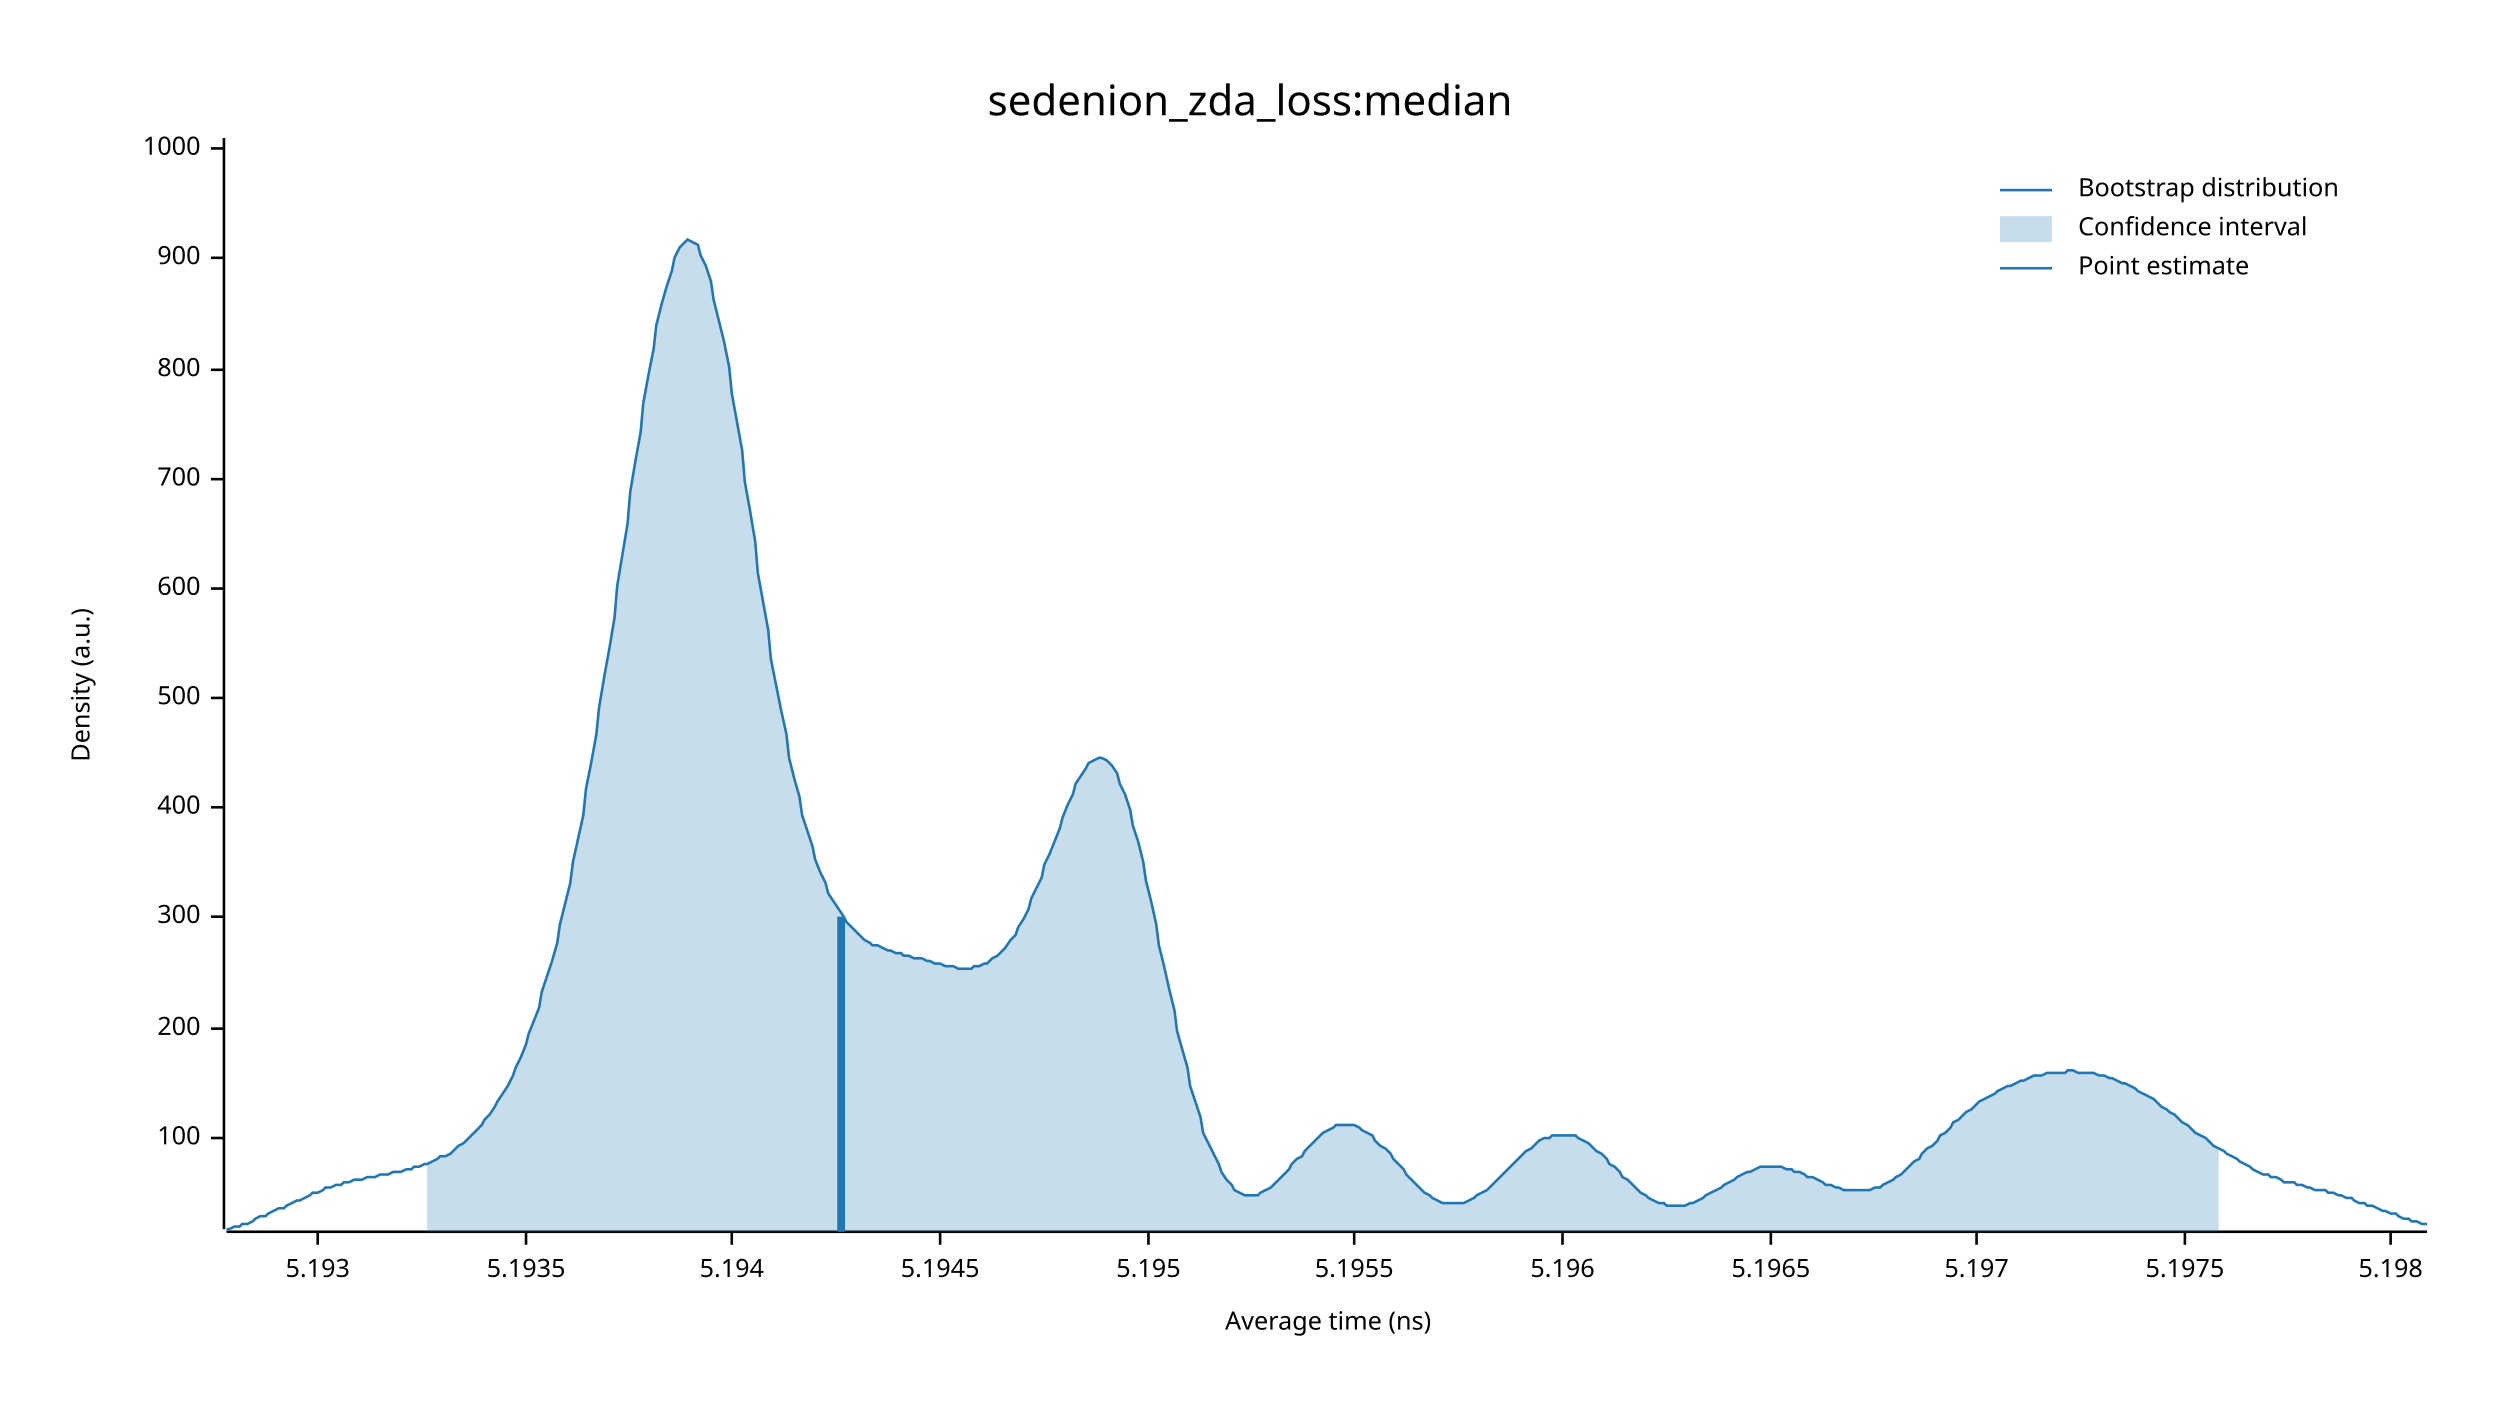
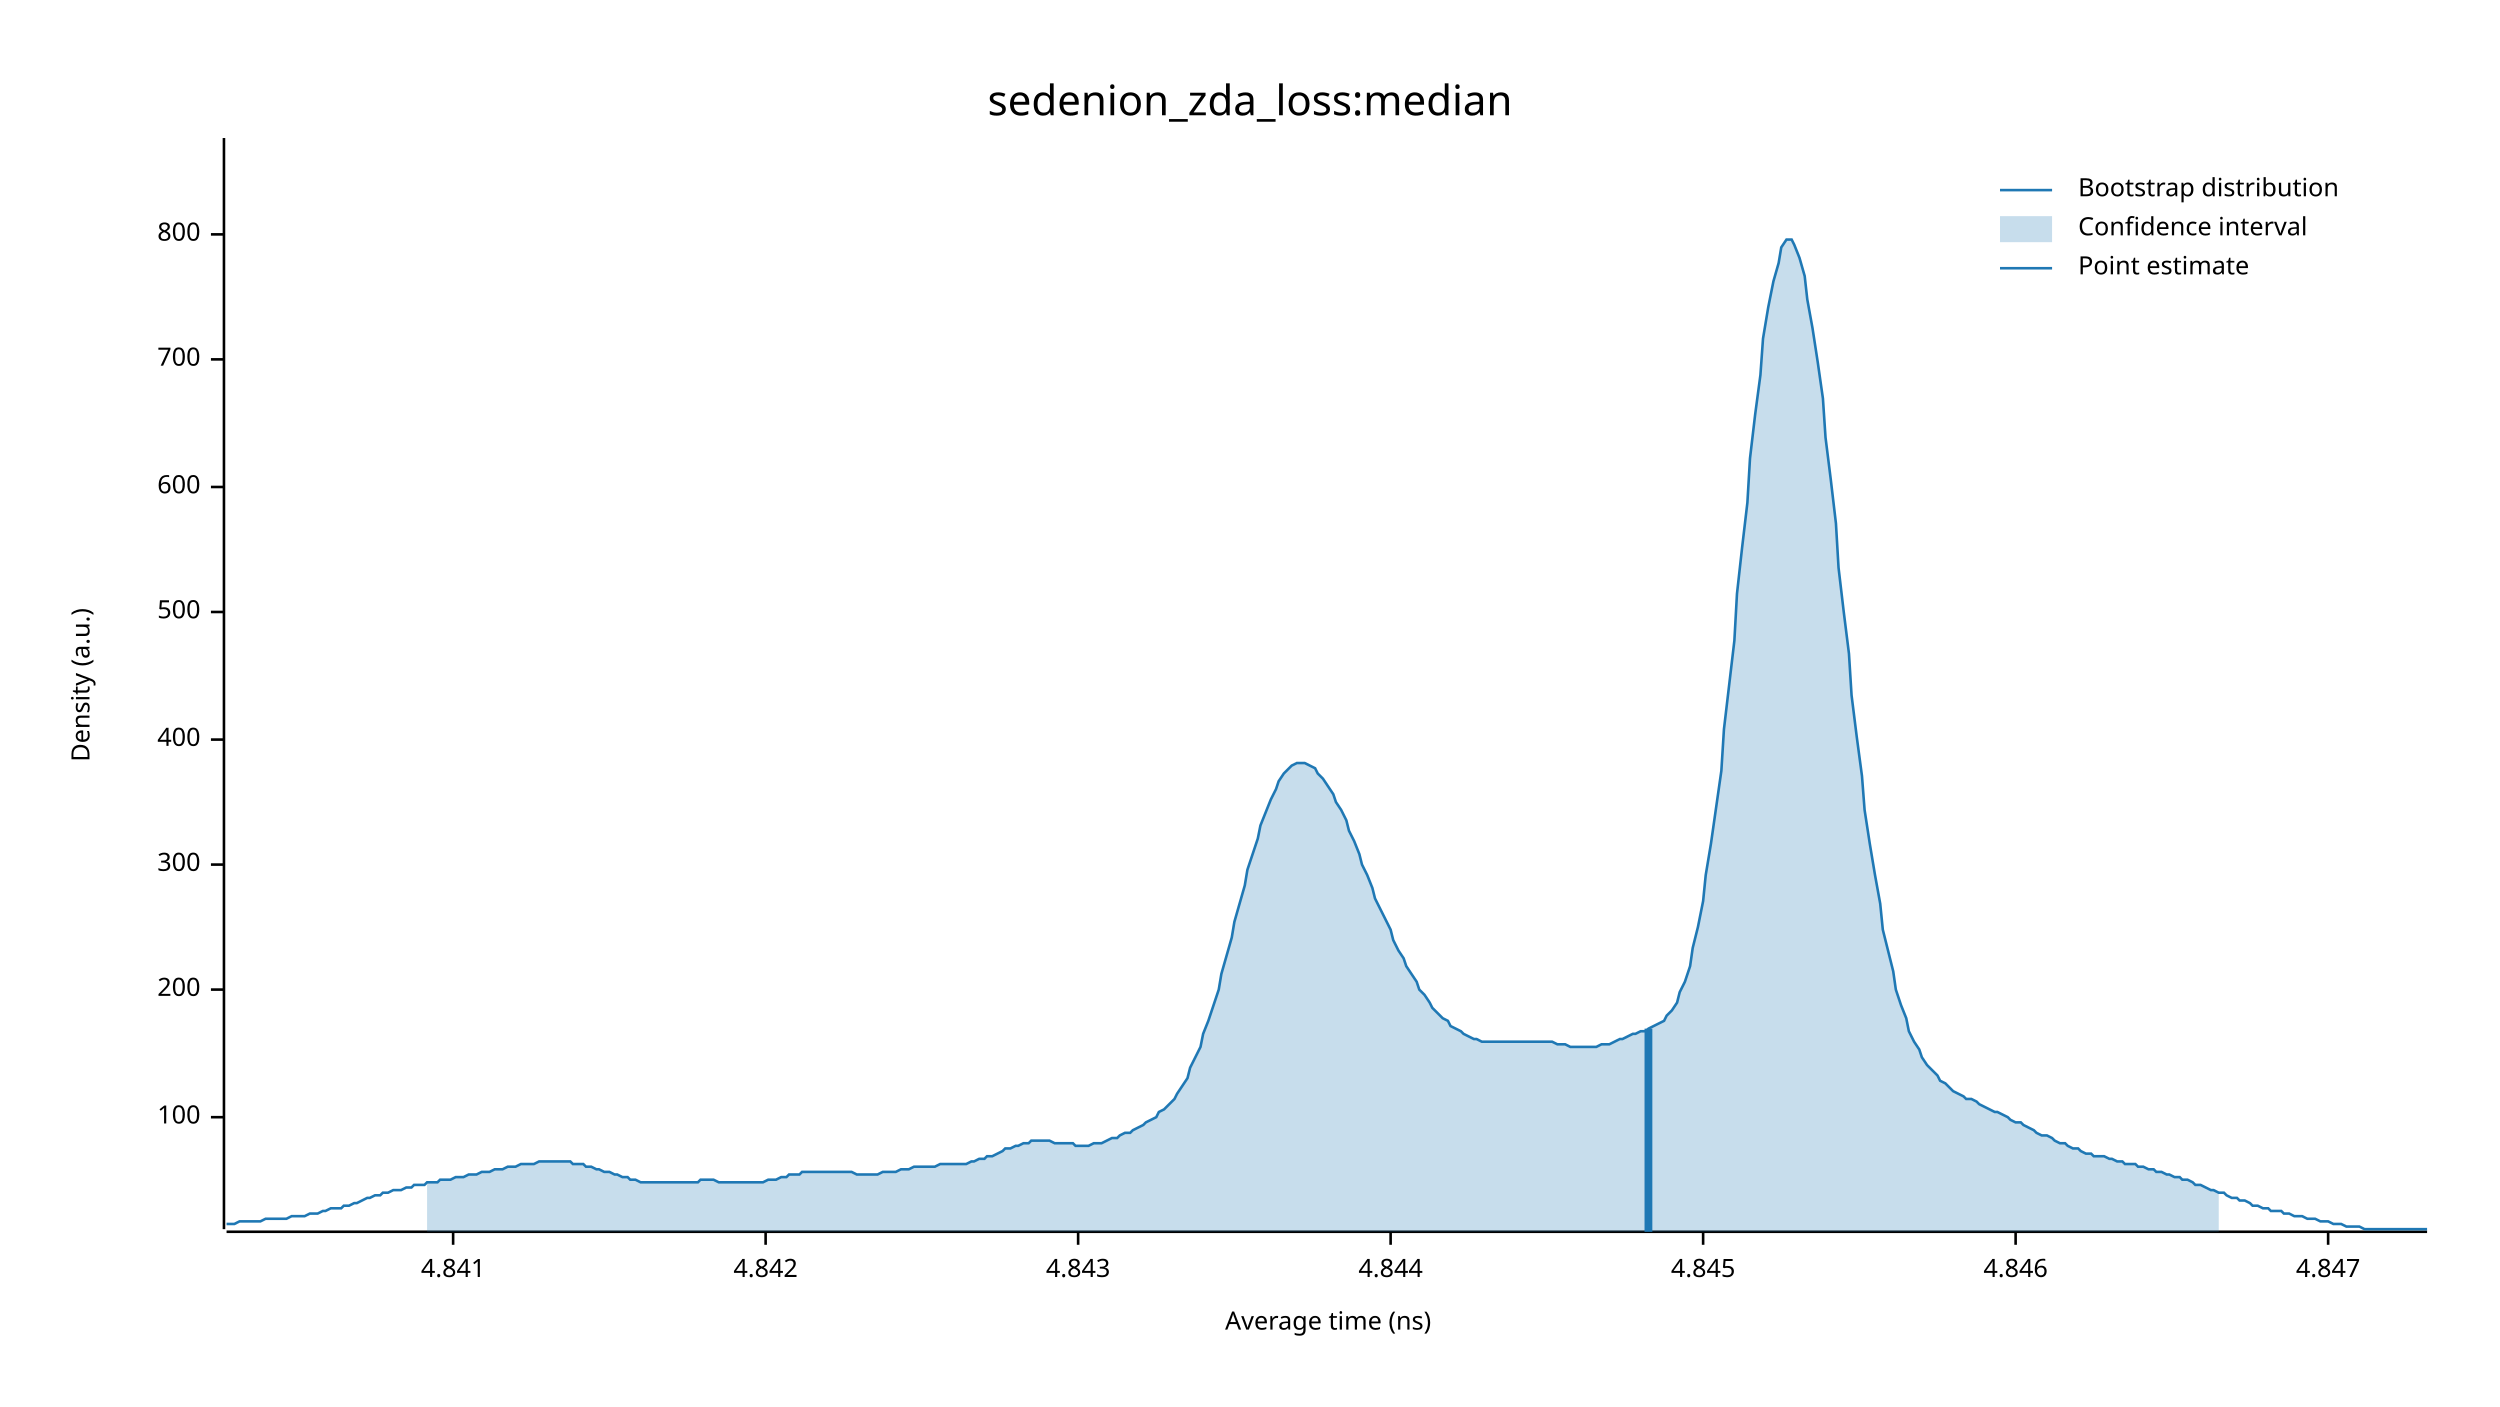
<svg xmlns="http://www.w3.org/2000/svg" width="960" height="540" viewBox="0 0 960 540">
  <text x="480" y="32" dy="0.76em" text-anchor="middle" font-family="sans-serif" font-size="16.129" opacity="1" fill="#000000">
sedenion_zda_loss:median
</text>
  <text x="27" y="263" dy="0.76em" text-anchor="middle" font-family="sans-serif" font-size="9.677" opacity="1" fill="#000000" transform="rotate(270, 27, 263)">
Density (a.u.)
</text>
  <text x="510" y="513" dy="-0.5ex" text-anchor="middle" font-family="sans-serif" font-size="9.677" opacity="1" fill="#000000">
Average time (ns)
</text>
  <polyline fill="none" opacity="1" stroke="#000000" stroke-width="1" points="86,53 86,472 " />
-   <text x="77" y="437" dy="0.5ex" text-anchor="end" font-family="sans-serif" font-size="9.677" opacity="1" fill="#000000">
+   <text x="77" y="429" dy="0.5ex" text-anchor="end" font-family="sans-serif" font-size="9.677" opacity="1" fill="#000000">
100
</text>
-   <polyline fill="none" opacity="1" stroke="#000000" stroke-width="1" points="81,437 86,437 " />
-   <text x="77" y="395" dy="0.5ex" text-anchor="end" font-family="sans-serif" font-size="9.677" opacity="1" fill="#000000">
+   <polyline fill="none" opacity="1" stroke="#000000" stroke-width="1" points="81,429 86,429 " />
+   <text x="77" y="380" dy="0.5ex" text-anchor="end" font-family="sans-serif" font-size="9.677" opacity="1" fill="#000000">
200
</text>
-   <polyline fill="none" opacity="1" stroke="#000000" stroke-width="1" points="81,395 86,395 " />
-   <text x="77" y="352" dy="0.5ex" text-anchor="end" font-family="sans-serif" font-size="9.677" opacity="1" fill="#000000">
+   <polyline fill="none" opacity="1" stroke="#000000" stroke-width="1" points="81,380 86,380 " />
+   <text x="77" y="332" dy="0.5ex" text-anchor="end" font-family="sans-serif" font-size="9.677" opacity="1" fill="#000000">
300
</text>
-   <polyline fill="none" opacity="1" stroke="#000000" stroke-width="1" points="81,352 86,352 " />
-   <text x="77" y="310" dy="0.5ex" text-anchor="end" font-family="sans-serif" font-size="9.677" opacity="1" fill="#000000">
+   <polyline fill="none" opacity="1" stroke="#000000" stroke-width="1" points="81,332 86,332 " />
+   <text x="77" y="284" dy="0.5ex" text-anchor="end" font-family="sans-serif" font-size="9.677" opacity="1" fill="#000000">
400
</text>
-   <polyline fill="none" opacity="1" stroke="#000000" stroke-width="1" points="81,310 86,310 " />
-   <text x="77" y="268" dy="0.5ex" text-anchor="end" font-family="sans-serif" font-size="9.677" opacity="1" fill="#000000">
+   <polyline fill="none" opacity="1" stroke="#000000" stroke-width="1" points="81,284 86,284 " />
+   <text x="77" y="235" dy="0.5ex" text-anchor="end" font-family="sans-serif" font-size="9.677" opacity="1" fill="#000000">
500
</text>
-   <polyline fill="none" opacity="1" stroke="#000000" stroke-width="1" points="81,268 86,268 " />
-   <text x="77" y="226" dy="0.5ex" text-anchor="end" font-family="sans-serif" font-size="9.677" opacity="1" fill="#000000">
+   <polyline fill="none" opacity="1" stroke="#000000" stroke-width="1" points="81,235 86,235 " />
+   <text x="77" y="187" dy="0.5ex" text-anchor="end" font-family="sans-serif" font-size="9.677" opacity="1" fill="#000000">
600
</text>
-   <polyline fill="none" opacity="1" stroke="#000000" stroke-width="1" points="81,226 86,226 " />
-   <text x="77" y="184" dy="0.5ex" text-anchor="end" font-family="sans-serif" font-size="9.677" opacity="1" fill="#000000">
+   <polyline fill="none" opacity="1" stroke="#000000" stroke-width="1" points="81,187 86,187 " />
+   <text x="77" y="138" dy="0.5ex" text-anchor="end" font-family="sans-serif" font-size="9.677" opacity="1" fill="#000000">
700
</text>
-   <polyline fill="none" opacity="1" stroke="#000000" stroke-width="1" points="81,184 86,184 " />
-   <text x="77" y="142" dy="0.5ex" text-anchor="end" font-family="sans-serif" font-size="9.677" opacity="1" fill="#000000">
+   <polyline fill="none" opacity="1" stroke="#000000" stroke-width="1" points="81,138 86,138 " />
+   <text x="77" y="90" dy="0.5ex" text-anchor="end" font-family="sans-serif" font-size="9.677" opacity="1" fill="#000000">
800
</text>
-   <polyline fill="none" opacity="1" stroke="#000000" stroke-width="1" points="81,142 86,142 " />
-   <text x="77" y="99" dy="0.5ex" text-anchor="end" font-family="sans-serif" font-size="9.677" opacity="1" fill="#000000">
- 900
+   <polyline fill="none" opacity="1" stroke="#000000" stroke-width="1" points="81,90 86,90 " />
+   <polyline fill="none" opacity="1" stroke="#000000" stroke-width="1" points="87,473 932,473 " />
+   <text x="174" y="483" dy="0.76em" text-anchor="middle" font-family="sans-serif" font-size="9.677" opacity="1" fill="#000000">
+ 4.841
</text>
-   <polyline fill="none" opacity="1" stroke="#000000" stroke-width="1" points="81,99 86,99 " />
-   <text x="77" y="57" dy="0.5ex" text-anchor="end" font-family="sans-serif" font-size="9.677" opacity="1" fill="#000000">
- 1000
+   <polyline fill="none" opacity="1" stroke="#000000" stroke-width="1" points="174,473 174,478 " />
+   <text x="294" y="483" dy="0.76em" text-anchor="middle" font-family="sans-serif" font-size="9.677" opacity="1" fill="#000000">
+ 4.842
</text>
-   <polyline fill="none" opacity="1" stroke="#000000" stroke-width="1" points="81,57 86,57 " />
-   <polyline fill="none" opacity="1" stroke="#000000" stroke-width="1" points="87,473 932,473 " />
-   <text x="122" y="483" dy="0.76em" text-anchor="middle" font-family="sans-serif" font-size="9.677" opacity="1" fill="#000000">
- 5.193
+   <polyline fill="none" opacity="1" stroke="#000000" stroke-width="1" points="294,473 294,478 " />
+   <text x="414" y="483" dy="0.76em" text-anchor="middle" font-family="sans-serif" font-size="9.677" opacity="1" fill="#000000">
+ 4.843
</text>
-   <polyline fill="none" opacity="1" stroke="#000000" stroke-width="1" points="122,473 122,478 " />
-   <text x="202" y="483" dy="0.76em" text-anchor="middle" font-family="sans-serif" font-size="9.677" opacity="1" fill="#000000">
- 5.1935
+   <polyline fill="none" opacity="1" stroke="#000000" stroke-width="1" points="414,473 414,478 " />
+   <text x="534" y="483" dy="0.76em" text-anchor="middle" font-family="sans-serif" font-size="9.677" opacity="1" fill="#000000">
+ 4.844
</text>
-   <polyline fill="none" opacity="1" stroke="#000000" stroke-width="1" points="202,473 202,478 " />
-   <text x="281" y="483" dy="0.76em" text-anchor="middle" font-family="sans-serif" font-size="9.677" opacity="1" fill="#000000">
- 5.194
+   <polyline fill="none" opacity="1" stroke="#000000" stroke-width="1" points="534,473 534,478 " />
+   <text x="654" y="483" dy="0.76em" text-anchor="middle" font-family="sans-serif" font-size="9.677" opacity="1" fill="#000000">
+ 4.845
</text>
-   <polyline fill="none" opacity="1" stroke="#000000" stroke-width="1" points="281,473 281,478 " />
-   <text x="361" y="483" dy="0.76em" text-anchor="middle" font-family="sans-serif" font-size="9.677" opacity="1" fill="#000000">
- 5.1945
+   <polyline fill="none" opacity="1" stroke="#000000" stroke-width="1" points="654,473 654,478 " />
+   <text x="774" y="483" dy="0.76em" text-anchor="middle" font-family="sans-serif" font-size="9.677" opacity="1" fill="#000000">
+ 4.846
</text>
-   <polyline fill="none" opacity="1" stroke="#000000" stroke-width="1" points="361,473 361,478 " />
-   <text x="441" y="483" dy="0.76em" text-anchor="middle" font-family="sans-serif" font-size="9.677" opacity="1" fill="#000000">
- 5.195
+   <polyline fill="none" opacity="1" stroke="#000000" stroke-width="1" points="774,473 774,478 " />
+   <text x="894" y="483" dy="0.76em" text-anchor="middle" font-family="sans-serif" font-size="9.677" opacity="1" fill="#000000">
+ 4.847
</text>
-   <polyline fill="none" opacity="1" stroke="#000000" stroke-width="1" points="441,473 441,478 " />
-   <text x="520" y="483" dy="0.76em" text-anchor="middle" font-family="sans-serif" font-size="9.677" opacity="1" fill="#000000">
- 5.1955
- </text>
-   <polyline fill="none" opacity="1" stroke="#000000" stroke-width="1" points="520,473 520,478 " />
-   <text x="600" y="483" dy="0.76em" text-anchor="middle" font-family="sans-serif" font-size="9.677" opacity="1" fill="#000000">
- 5.196
- </text>
-   <polyline fill="none" opacity="1" stroke="#000000" stroke-width="1" points="600,473 600,478 " />
-   <text x="680" y="483" dy="0.76em" text-anchor="middle" font-family="sans-serif" font-size="9.677" opacity="1" fill="#000000">
- 5.1965
- </text>
-   <polyline fill="none" opacity="1" stroke="#000000" stroke-width="1" points="680,473 680,478 " />
-   <text x="759" y="483" dy="0.76em" text-anchor="middle" font-family="sans-serif" font-size="9.677" opacity="1" fill="#000000">
- 5.197
- </text>
-   <polyline fill="none" opacity="1" stroke="#000000" stroke-width="1" points="759,473 759,478 " />
-   <text x="839" y="483" dy="0.76em" text-anchor="middle" font-family="sans-serif" font-size="9.677" opacity="1" fill="#000000">
- 5.1975
- </text>
-   <polyline fill="none" opacity="1" stroke="#000000" stroke-width="1" points="839,473 839,478 " />
-   <text x="918" y="483" dy="0.76em" text-anchor="middle" font-family="sans-serif" font-size="9.677" opacity="1" fill="#000000">
- 5.198
- </text>
-   <polyline fill="none" opacity="1" stroke="#000000" stroke-width="1" points="918,473 918,478 " />
-   <polyline fill="none" opacity="1" stroke="#1F78B4" stroke-width="1" points="87,472 88,472 90,471 92,471 93,470 95,470 97,469 98,468 100,467 102,467 103,466 105,465 107,464 109,464 110,463 112,462 114,461 115,461 117,460 119,459 120,458 122,458 124,457 125,456 127,456 129,455 131,455 132,454 134,454 136,453 137,453 139,453 141,452 142,452 144,452 146,451 147,451 149,451 151,450 153,450 154,450 156,449 158,449 159,448 161,448 163,447 164,447 166,446 168,445 169,444 171,444 173,443 175,441 176,440 178,439 180,437 181,436 183,434 185,432 186,430 188,428 190,425 191,423 193,420 195,417 197,413 198,410 200,406 202,401 203,397 205,392 207,387 208,381 210,375 212,369 214,362 215,355 217,347 219,339 220,331 222,322 224,313 225,303 227,293 229,282 230,272 232,260 234,249 236,237 237,225 239,213 241,201 242,189 244,177 246,166 247,155 249,144 251,134 252,125 254,117 256,110 258,104 259,99 261,95 263,93 264,92 266,93 268,94 269,98 271,102 273,108 274,115 276,123 278,131 280,141 281,151 283,162 285,173 286,185 288,196 290,208 291,220 293,231 295,242 296,253 298,263 300,273 302,282 303,291 305,299 307,306 308,313 310,319 312,325 313,330 315,335 317,339 318,343 320,346 322,349 324,352 325,354 327,356 329,358 330,359 332,361 334,362 335,363 337,363 339,364 341,365 342,365 344,366 346,366 347,367 349,367 351,368 352,368 354,368 356,369 357,369 359,370 361,370 363,371 364,371 366,371 368,372 369,372 371,372 373,372 374,371 376,371 378,370 379,370 381,368 383,367 385,365 386,364 388,361 390,359 391,356 393,353 395,349 396,345 398,341 400,337 401,332 403,328 405,323 407,318 408,314 410,309 412,305 413,301 415,298 417,295 418,293 420,292 422,291 423,291 425,292 427,294 429,297 430,301 432,305 434,311 435,317 437,323 439,331 440,338 442,346 444,355 445,363 447,371 449,380 451,388 452,396 454,403 456,410 457,417 459,423 461,429 462,435 464,439 466,443 468,447 469,450 471,453 473,455 474,457 476,458 478,459 479,459 481,459 483,459 484,458 486,457 488,456 490,454 491,453 493,451 495,449 496,447 498,445 500,444 501,442 503,440 505,438 506,437 508,435 510,434 512,433 513,432 515,432 517,432 518,432 520,432 522,433 523,434 525,435 527,436 528,438 530,440 532,441 534,443 535,445 537,447 539,449 540,451 542,453 544,455 545,456 547,458 549,459 550,460 552,461 554,462 556,462 557,462 559,462 561,462 562,462 564,461 566,460 567,459 569,458 571,457 573,455 574,454 576,452 578,450 579,449 581,447 583,445 584,444 586,442 588,441 589,440 591,438 593,437 595,437 596,436 598,436 600,436 601,436 603,436 605,436 606,437 608,438 610,439 611,440 613,442 615,443 617,445 618,447 620,448 622,450 623,452 625,453 627,455 628,456 630,458 632,459 633,460 635,461 637,462 639,462 640,463 642,463 644,463 645,463 647,463 649,462 650,462 652,461 654,460 655,459 657,458 659,457 661,456 662,455 664,454 666,453 667,452 669,451 671,450 672,450 674,449 676,448 677,448 679,448 681,448 683,448 684,448 686,449 688,449 689,450 691,450 693,451 694,452 696,452 698,453 700,454 701,455 703,455 705,456 706,456 708,457 710,457 711,457 713,457 715,457 716,457 718,457 720,456 722,456 723,455 725,454 727,453 728,452 730,451 732,449 733,448 735,446 737,445 738,443 740,441 742,440 744,438 745,436 747,435 749,433 750,431 752,430 754,428 755,427 757,426 759,424 760,423 762,422 764,421 766,420 767,419 769,418 771,417 772,417 774,416 776,415 777,415 779,414 781,413 782,413 784,413 786,412 788,412 789,412 791,412 793,412 794,411 796,411 798,412 799,412 801,412 803,412 804,412 806,413 808,413 810,414 811,414 813,415 815,416 816,416 818,417 820,418 821,419 823,420 825,421 827,422 828,423 830,425 832,426 833,427 835,428 837,430 838,431 840,432 842,434 843,435 845,436 847,437 849,439 850,440 852,441 854,442 855,443 857,444 859,445 860,446 862,447 864,448 865,449 867,450 869,451 871,451 872,452 874,452 876,453 877,454 879,454 881,454 882,455 884,455 886,456 887,456 889,457 891,457 893,457 894,458 896,458 898,459 899,459 901,460 903,460 904,461 906,462 908,462 909,463 911,463 913,464 915,465 916,465 918,466 920,466 921,467 923,468 925,468 926,469 928,469 930,470 932,470 " />
-   <polygon opacity="0.25" fill="#1F78B4" points="164,447 166,446 168,445 169,444 171,444 173,443 175,441 176,440 178,439 180,437 181,436 183,434 185,432 186,430 188,428 190,425 191,423 193,420 195,417 197,413 198,410 200,406 202,401 203,397 205,392 207,387 208,381 210,375 212,369 214,362 215,355 217,347 219,339 220,331 222,322 224,313 225,303 227,293 229,282 230,272 232,260 234,249 236,237 237,225 239,213 241,201 242,189 244,177 246,166 247,155 249,144 251,134 252,125 254,117 256,110 258,104 259,99 261,95 263,93 264,92 266,93 268,94 269,98 271,102 273,108 274,115 276,123 278,131 280,141 281,151 283,162 285,173 286,185 288,196 290,208 291,220 293,231 295,242 296,253 298,263 300,273 302,282 303,291 305,299 307,306 308,313 310,319 312,325 313,330 315,335 317,339 318,343 320,346 322,349 324,352 325,354 327,356 329,358 330,359 332,361 334,362 335,363 337,363 339,364 341,365 342,365 344,366 346,366 347,367 349,367 351,368 352,368 354,368 356,369 357,369 359,370 361,370 363,371 364,371 366,371 368,372 369,372 371,372 373,372 374,371 376,371 378,370 379,370 381,368 383,367 385,365 386,364 388,361 390,359 391,356 393,353 395,349 396,345 398,341 400,337 401,332 403,328 405,323 407,318 408,314 410,309 412,305 413,301 415,298 417,295 418,293 420,292 422,291 423,291 425,292 427,294 429,297 430,301 432,305 434,311 435,317 437,323 439,331 440,338 442,346 444,355 445,363 447,371 449,380 451,388 452,396 454,403 456,410 457,417 459,423 461,429 462,435 464,439 466,443 468,447 469,450 471,453 473,455 474,457 476,458 478,459 479,459 481,459 483,459 484,458 486,457 488,456 490,454 491,453 493,451 495,449 496,447 498,445 500,444 501,442 503,440 505,438 506,437 508,435 510,434 512,433 513,432 515,432 517,432 518,432 520,432 522,433 523,434 525,435 527,436 528,438 530,440 532,441 534,443 535,445 537,447 539,449 540,451 542,453 544,455 545,456 547,458 549,459 550,460 552,461 554,462 556,462 557,462 559,462 561,462 562,462 564,461 566,460 567,459 569,458 571,457 573,455 574,454 576,452 578,450 579,449 581,447 583,445 584,444 586,442 588,441 589,440 591,438 593,437 595,437 596,436 598,436 600,436 601,436 603,436 605,436 606,437 608,438 610,439 611,440 613,442 615,443 617,445 618,447 620,448 622,450 623,452 625,453 627,455 628,456 630,458 632,459 633,460 635,461 637,462 639,462 640,463 642,463 644,463 645,463 647,463 649,462 650,462 652,461 654,460 655,459 657,458 659,457 661,456 662,455 664,454 666,453 667,452 669,451 671,450 672,450 674,449 676,448 677,448 679,448 681,448 683,448 684,448 686,449 688,449 689,450 691,450 693,451 694,452 696,452 698,453 700,454 701,455 703,455 705,456 706,456 708,457 710,457 711,457 713,457 715,457 716,457 718,457 720,456 722,456 723,455 725,454 727,453 728,452 730,451 732,449 733,448 735,446 737,445 738,443 740,441 742,440 744,438 745,436 747,435 749,433 750,431 752,430 754,428 755,427 757,426 759,424 760,423 762,422 764,421 766,420 767,419 769,418 771,417 772,417 774,416 776,415 777,415 779,414 781,413 782,413 784,413 786,412 788,412 789,412 791,412 793,412 794,411 796,411 798,412 799,412 801,412 803,412 804,412 806,413 808,413 810,414 811,414 813,415 815,416 816,416 818,417 820,418 821,419 823,420 825,421 827,422 828,423 830,425 832,426 833,427 835,428 837,430 838,431 840,432 842,434 843,435 845,436 847,437 849,439 850,440 852,441 852,473 164,473 " />
-   <polyline fill="none" opacity="1" stroke="#1F78B4" stroke-width="3" points="323,473 323,352 " />
+   <polyline fill="none" opacity="1" stroke="#000000" stroke-width="1" points="894,473 894,478 " />
+   <polyline fill="none" opacity="1" stroke="#1F78B4" stroke-width="1" points="87,470 88,470 90,470 92,469 93,469 95,469 97,469 98,469 100,469 102,468 103,468 105,468 107,468 109,468 110,468 112,467 114,467 115,467 117,467 119,466 120,466 122,466 124,465 125,465 127,464 129,464 131,464 132,463 134,463 136,462 137,462 139,461 141,460 142,460 144,459 146,459 147,458 149,458 151,457 153,457 154,457 156,456 158,456 159,455 161,455 163,455 164,454 166,454 168,454 169,453 171,453 173,453 175,452 176,452 178,452 180,451 181,451 183,451 185,450 186,450 188,450 190,449 191,449 193,449 195,448 197,448 198,448 200,447 202,447 203,447 205,447 207,446 208,446 210,446 212,446 214,446 215,446 217,446 219,446 220,447 222,447 224,447 225,448 227,448 229,449 230,449 232,450 234,450 236,451 237,451 239,452 241,452 242,453 244,453 246,454 247,454 249,454 251,454 252,454 254,454 256,454 258,454 259,454 261,454 263,454 264,454 266,454 268,454 269,453 271,453 273,453 274,453 276,454 278,454 280,454 281,454 283,454 285,454 286,454 288,454 290,454 291,454 293,454 295,453 296,453 298,453 300,452 302,452 303,451 305,451 307,451 308,450 310,450 312,450 313,450 315,450 317,450 318,450 320,450 322,450 324,450 325,450 327,450 329,451 330,451 332,451 334,451 335,451 337,451 339,450 341,450 342,450 344,450 346,449 347,449 349,449 351,448 352,448 354,448 356,448 357,448 359,448 361,447 363,447 364,447 366,447 368,447 369,447 371,447 373,446 374,446 376,445 378,445 379,444 381,444 383,443 385,442 386,441 388,441 390,440 391,440 393,439 395,439 396,438 398,438 400,438 401,438 403,438 405,439 407,439 408,439 410,439 412,439 413,440 415,440 417,440 418,440 420,439 422,439 423,439 425,438 427,437 429,437 430,436 432,435 434,435 435,434 437,433 439,432 440,431 442,430 444,429 445,427 447,426 449,424 451,422 452,420 454,417 456,414 457,410 459,406 461,402 462,397 464,392 466,386 468,380 469,374 471,367 473,360 474,354 476,347 478,340 479,334 481,328 483,322 484,317 486,312 488,307 490,303 491,300 493,297 495,295 496,294 498,293 500,293 501,293 503,294 505,295 506,297 508,299 510,302 512,305 513,308 515,311 517,315 518,319 520,323 522,328 523,332 525,336 527,341 528,345 530,349 532,353 534,357 535,361 537,365 539,368 540,371 542,374 544,377 545,380 547,382 549,385 550,387 552,389 554,391 556,392 557,394 559,395 561,396 562,397 564,398 566,399 567,399 569,400 571,400 573,400 574,400 576,400 578,400 579,400 581,400 583,400 584,400 586,400 588,400 589,400 591,400 593,400 595,400 596,400 598,401 600,401 601,401 603,402 605,402 606,402 608,402 610,402 611,402 613,402 615,401 617,401 618,401 620,400 622,399 623,399 625,398 627,397 628,397 630,396 632,396 633,395 635,394 637,393 639,392 640,390 642,388 644,385 645,381 647,377 649,371 650,364 652,356 654,346 655,336 657,324 659,310 661,296 662,280 664,263 666,246 667,228 669,210 671,193 672,176 674,159 676,144 677,130 679,118 681,108 683,101 684,95 686,92 688,92 689,94 691,99 693,106 694,115 696,126 698,139 700,153 701,168 703,184 705,201 706,218 708,235 710,251 711,267 713,283 715,298 716,311 718,324 720,336 722,347 723,357 725,365 727,373 728,380 730,386 732,391 733,396 735,400 737,403 738,406 740,409 742,411 744,413 745,415 747,416 749,418 750,419 752,420 754,421 755,422 757,422 759,423 760,424 762,425 764,426 766,427 767,427 769,428 771,429 772,430 774,431 776,431 777,432 779,433 781,434 782,435 784,436 786,436 788,437 789,438 791,439 793,439 794,440 796,441 798,441 799,442 801,443 803,443 804,444 806,444 808,444 810,445 811,445 813,446 815,446 816,447 818,447 820,447 821,448 823,448 825,449 827,449 828,450 830,450 832,451 833,451 835,452 837,452 838,453 840,453 842,454 843,455 845,455 847,456 849,457 850,457 852,458 854,458 855,459 857,460 859,460 860,461 862,461 864,462 865,463 867,463 869,464 871,464 872,465 874,465 876,465 877,466 879,466 881,467 882,467 884,467 886,468 887,468 889,468 891,469 893,469 894,469 896,470 898,470 899,470 901,471 903,471 904,471 906,471 908,472 909,472 911,472 913,472 915,472 916,472 918,472 920,472 921,472 923,472 925,472 926,472 928,472 930,472 932,472 " />
+   <polygon opacity="0.25" fill="#1F78B4" points="164,454 166,454 168,454 169,453 171,453 173,453 175,452 176,452 178,452 180,451 181,451 183,451 185,450 186,450 188,450 190,449 191,449 193,449 195,448 197,448 198,448 200,447 202,447 203,447 205,447 207,446 208,446 210,446 212,446 214,446 215,446 217,446 219,446 220,447 222,447 224,447 225,448 227,448 229,449 230,449 232,450 234,450 236,451 237,451 239,452 241,452 242,453 244,453 246,454 247,454 249,454 251,454 252,454 254,454 256,454 258,454 259,454 261,454 263,454 264,454 266,454 268,454 269,453 271,453 273,453 274,453 276,454 278,454 280,454 281,454 283,454 285,454 286,454 288,454 290,454 291,454 293,454 295,453 296,453 298,453 300,452 302,452 303,451 305,451 307,451 308,450 310,450 312,450 313,450 315,450 317,450 318,450 320,450 322,450 324,450 325,450 327,450 329,451 330,451 332,451 334,451 335,451 337,451 339,450 341,450 342,450 344,450 346,449 347,449 349,449 351,448 352,448 354,448 356,448 357,448 359,448 361,447 363,447 364,447 366,447 368,447 369,447 371,447 373,446 374,446 376,445 378,445 379,444 381,444 383,443 385,442 386,441 388,441 390,440 391,440 393,439 395,439 396,438 398,438 400,438 401,438 403,438 405,439 407,439 408,439 410,439 412,439 413,440 415,440 417,440 418,440 420,439 422,439 423,439 425,438 427,437 429,437 430,436 432,435 434,435 435,434 437,433 439,432 440,431 442,430 444,429 445,427 447,426 449,424 451,422 452,420 454,417 456,414 457,410 459,406 461,402 462,397 464,392 466,386 468,380 469,374 471,367 473,360 474,354 476,347 478,340 479,334 481,328 483,322 484,317 486,312 488,307 490,303 491,300 493,297 495,295 496,294 498,293 500,293 501,293 503,294 505,295 506,297 508,299 510,302 512,305 513,308 515,311 517,315 518,319 520,323 522,328 523,332 525,336 527,341 528,345 530,349 532,353 534,357 535,361 537,365 539,368 540,371 542,374 544,377 545,380 547,382 549,385 550,387 552,389 554,391 556,392 557,394 559,395 561,396 562,397 564,398 566,399 567,399 569,400 571,400 573,400 574,400 576,400 578,400 579,400 581,400 583,400 584,400 586,400 588,400 589,400 591,400 593,400 595,400 596,400 598,401 600,401 601,401 603,402 605,402 606,402 608,402 610,402 611,402 613,402 615,401 617,401 618,401 620,400 622,399 623,399 625,398 627,397 628,397 630,396 632,396 633,395 635,394 637,393 639,392 640,390 642,388 644,385 645,381 647,377 649,371 650,364 652,356 654,346 655,336 657,324 659,310 661,296 662,280 664,263 666,246 667,228 669,210 671,193 672,176 674,159 676,144 677,130 679,118 681,108 683,101 684,95 686,92 688,92 689,94 691,99 693,106 694,115 696,126 698,139 700,153 701,168 703,184 705,201 706,218 708,235 710,251 711,267 713,283 715,298 716,311 718,324 720,336 722,347 723,357 725,365 727,373 728,380 730,386 732,391 733,396 735,400 737,403 738,406 740,409 742,411 744,413 745,415 747,416 749,418 750,419 752,420 754,421 755,422 757,422 759,423 760,424 762,425 764,426 766,427 767,427 769,428 771,429 772,430 774,431 776,431 777,432 779,433 781,434 782,435 784,436 786,436 788,437 789,438 791,439 793,439 794,440 796,441 798,441 799,442 801,443 803,443 804,444 806,444 808,444 810,445 811,445 813,446 815,446 816,447 818,447 820,447 821,448 823,448 825,449 827,449 828,450 830,450 832,451 833,451 835,452 837,452 838,453 840,453 842,454 843,455 845,455 847,456 849,457 850,457 852,458 852,473 164,473 " />
+   <polyline fill="none" opacity="1" stroke="#1F78B4" stroke-width="3" points="633,473 633,395 " />
  <text x="798" y="68" dy="0.76em" text-anchor="start" font-family="sans-serif" font-size="9.677" opacity="1" fill="#000000">
Bootstrap distribution
</text>
  <text x="798" y="83" dy="0.76em" text-anchor="start" font-family="sans-serif" font-size="9.677" opacity="1" fill="#000000">
Confidence interval
</text>
  <text x="798" y="98" dy="0.76em" text-anchor="start" font-family="sans-serif" font-size="9.677" opacity="1" fill="#000000">
Point estimate
</text>
  <polyline fill="none" opacity="1" stroke="#1F78B4" stroke-width="1" points="768,73 788,73 " />
  <rect x="768" y="83" width="20" height="10" opacity="0.25" fill="#1F78B4" stroke="none" />
  <polyline fill="none" opacity="1" stroke="#1F78B4" stroke-width="1" points="768,103 788,103 " />
</svg>
